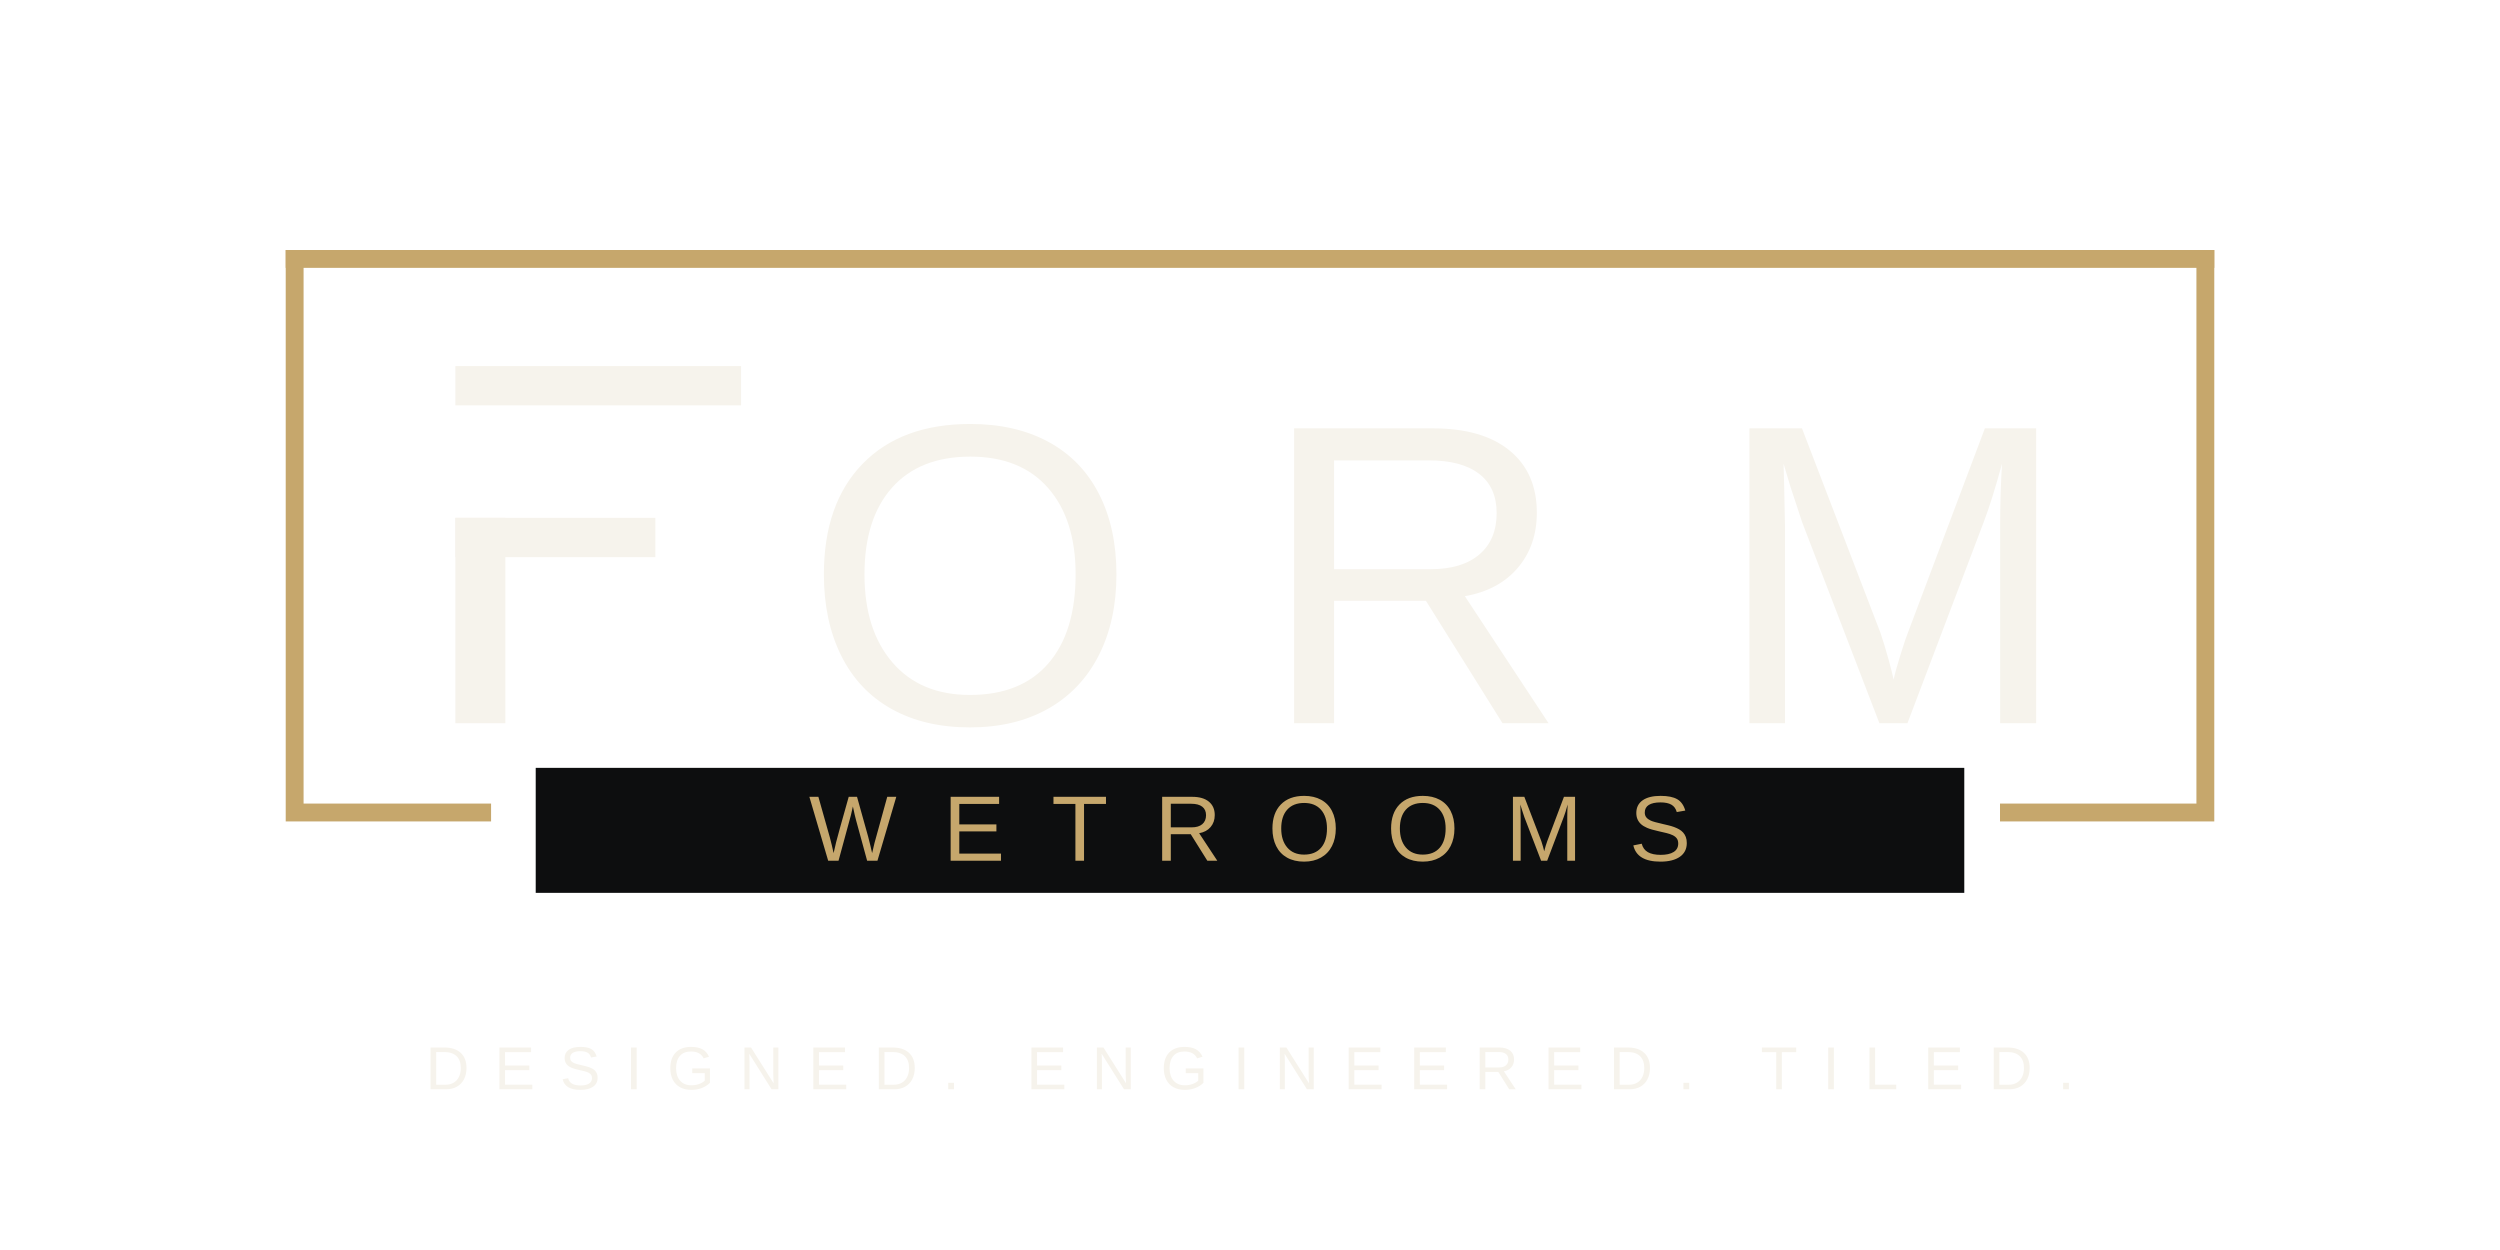
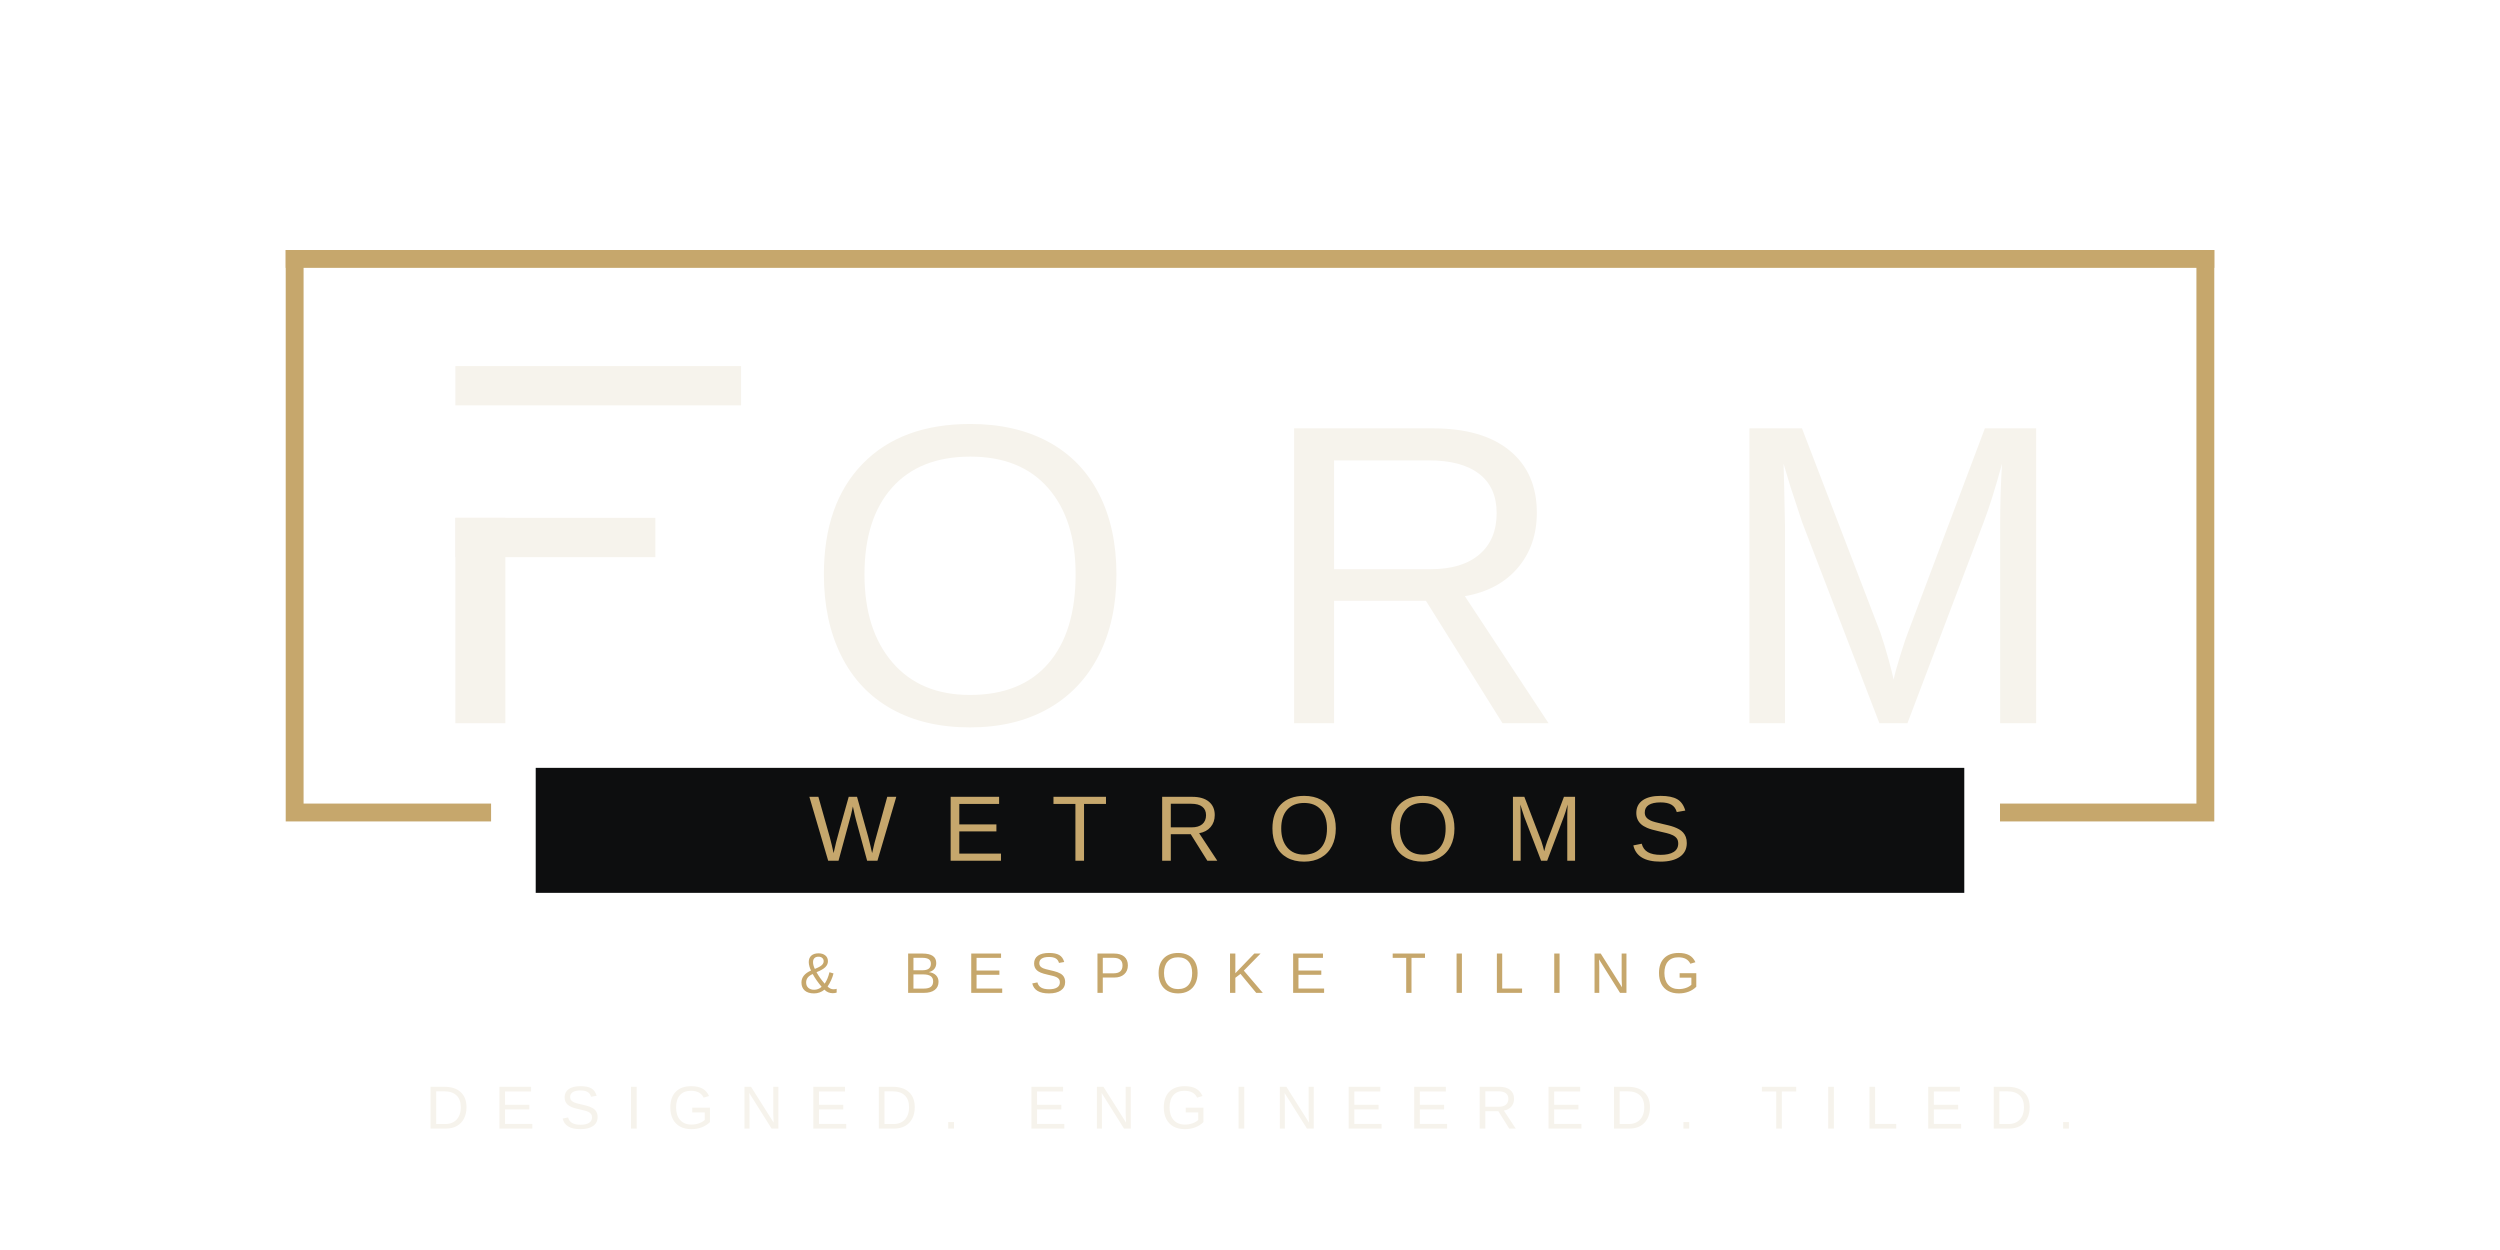
<svg xmlns="http://www.w3.org/2000/svg" viewBox="0 0 1400 700" role="img" aria-labelledby="title desc">
  <rect width="1400" height="700" fill="none" />
  <g fill="none" stroke="#c6a76c" stroke-width="10" stroke-linecap="square">
    <path d="M165 145 H1235" />
    <path d="M165 145 V455 H270" />
    <path d="M1235 145 V455 H1125" />
  </g>
  <g fill="#f6f3ec">
    <rect x="255" y="205" width="160" height="22" />
    <rect x="255" y="290" width="28" height="115" />
    <rect x="255" y="290" width="112" height="22" />
  </g>
  <g fill="#f6f3ec" font-family="Arial, Helvetica, sans-serif" font-weight="300">
    <text x="450" y="405" font-size="240">O</text>
    <text x="705" y="405" font-size="240">R</text>
    <text x="960" y="405" font-size="240">M</text>
  </g>
  <rect x="300" y="430" width="800" height="70" fill="#0d0e0f" />
  <text x="700" y="482" text-anchor="middle" fill="#c6a76c" font-family="Arial, Helvetica, sans-serif" font-size="52" font-weight="300" letter-spacing="26">WETROOMS</text>
-   <text x="700" y="610" text-anchor="middle" fill="#f6f3ec" font-family="Arial, Helvetica, sans-serif" font-size="34" font-weight="500" letter-spacing="14">DESIGNED. ENGINEERED. TILED.</text>
+   <text x="700" y="556" text-anchor="middle" fill="#c6a76c" font-family="Arial, Helvetica, sans-serif" font-size="32" font-weight="300" letter-spacing="14">&amp; BESPOKE TILING</text>
+   <text x="700" y="632" text-anchor="middle" fill="#f6f3ec" font-family="Arial, Helvetica, sans-serif" font-size="34" font-weight="500" letter-spacing="14">DESIGNED. ENGINEERED. TILED.</text>
</svg>
